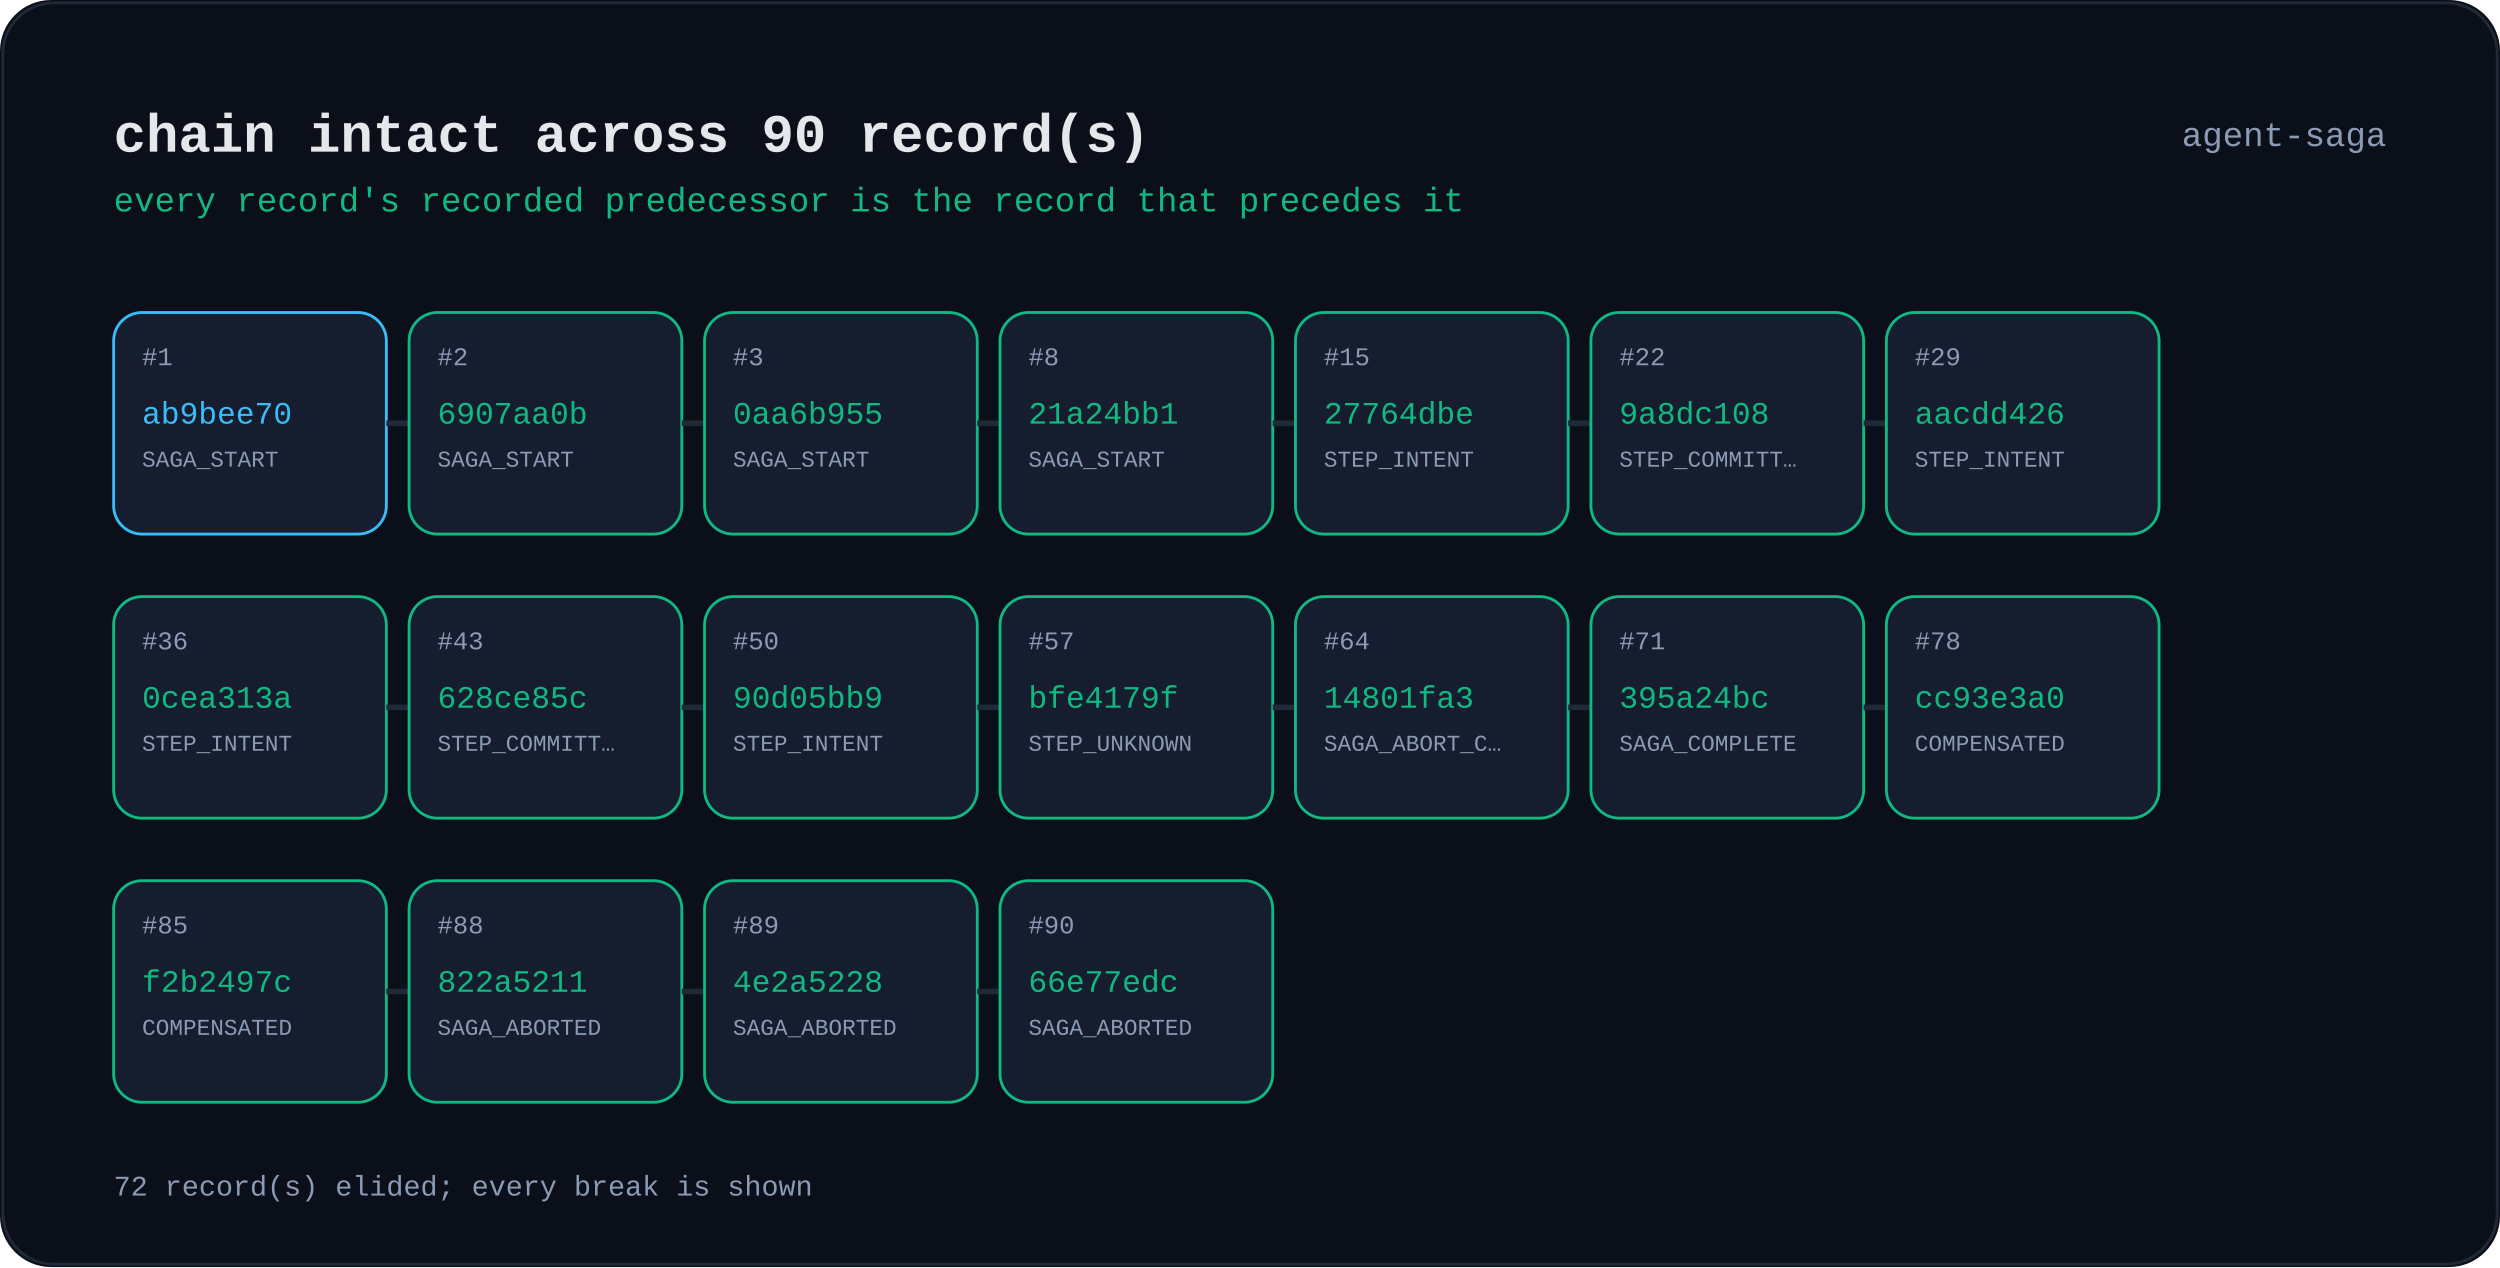
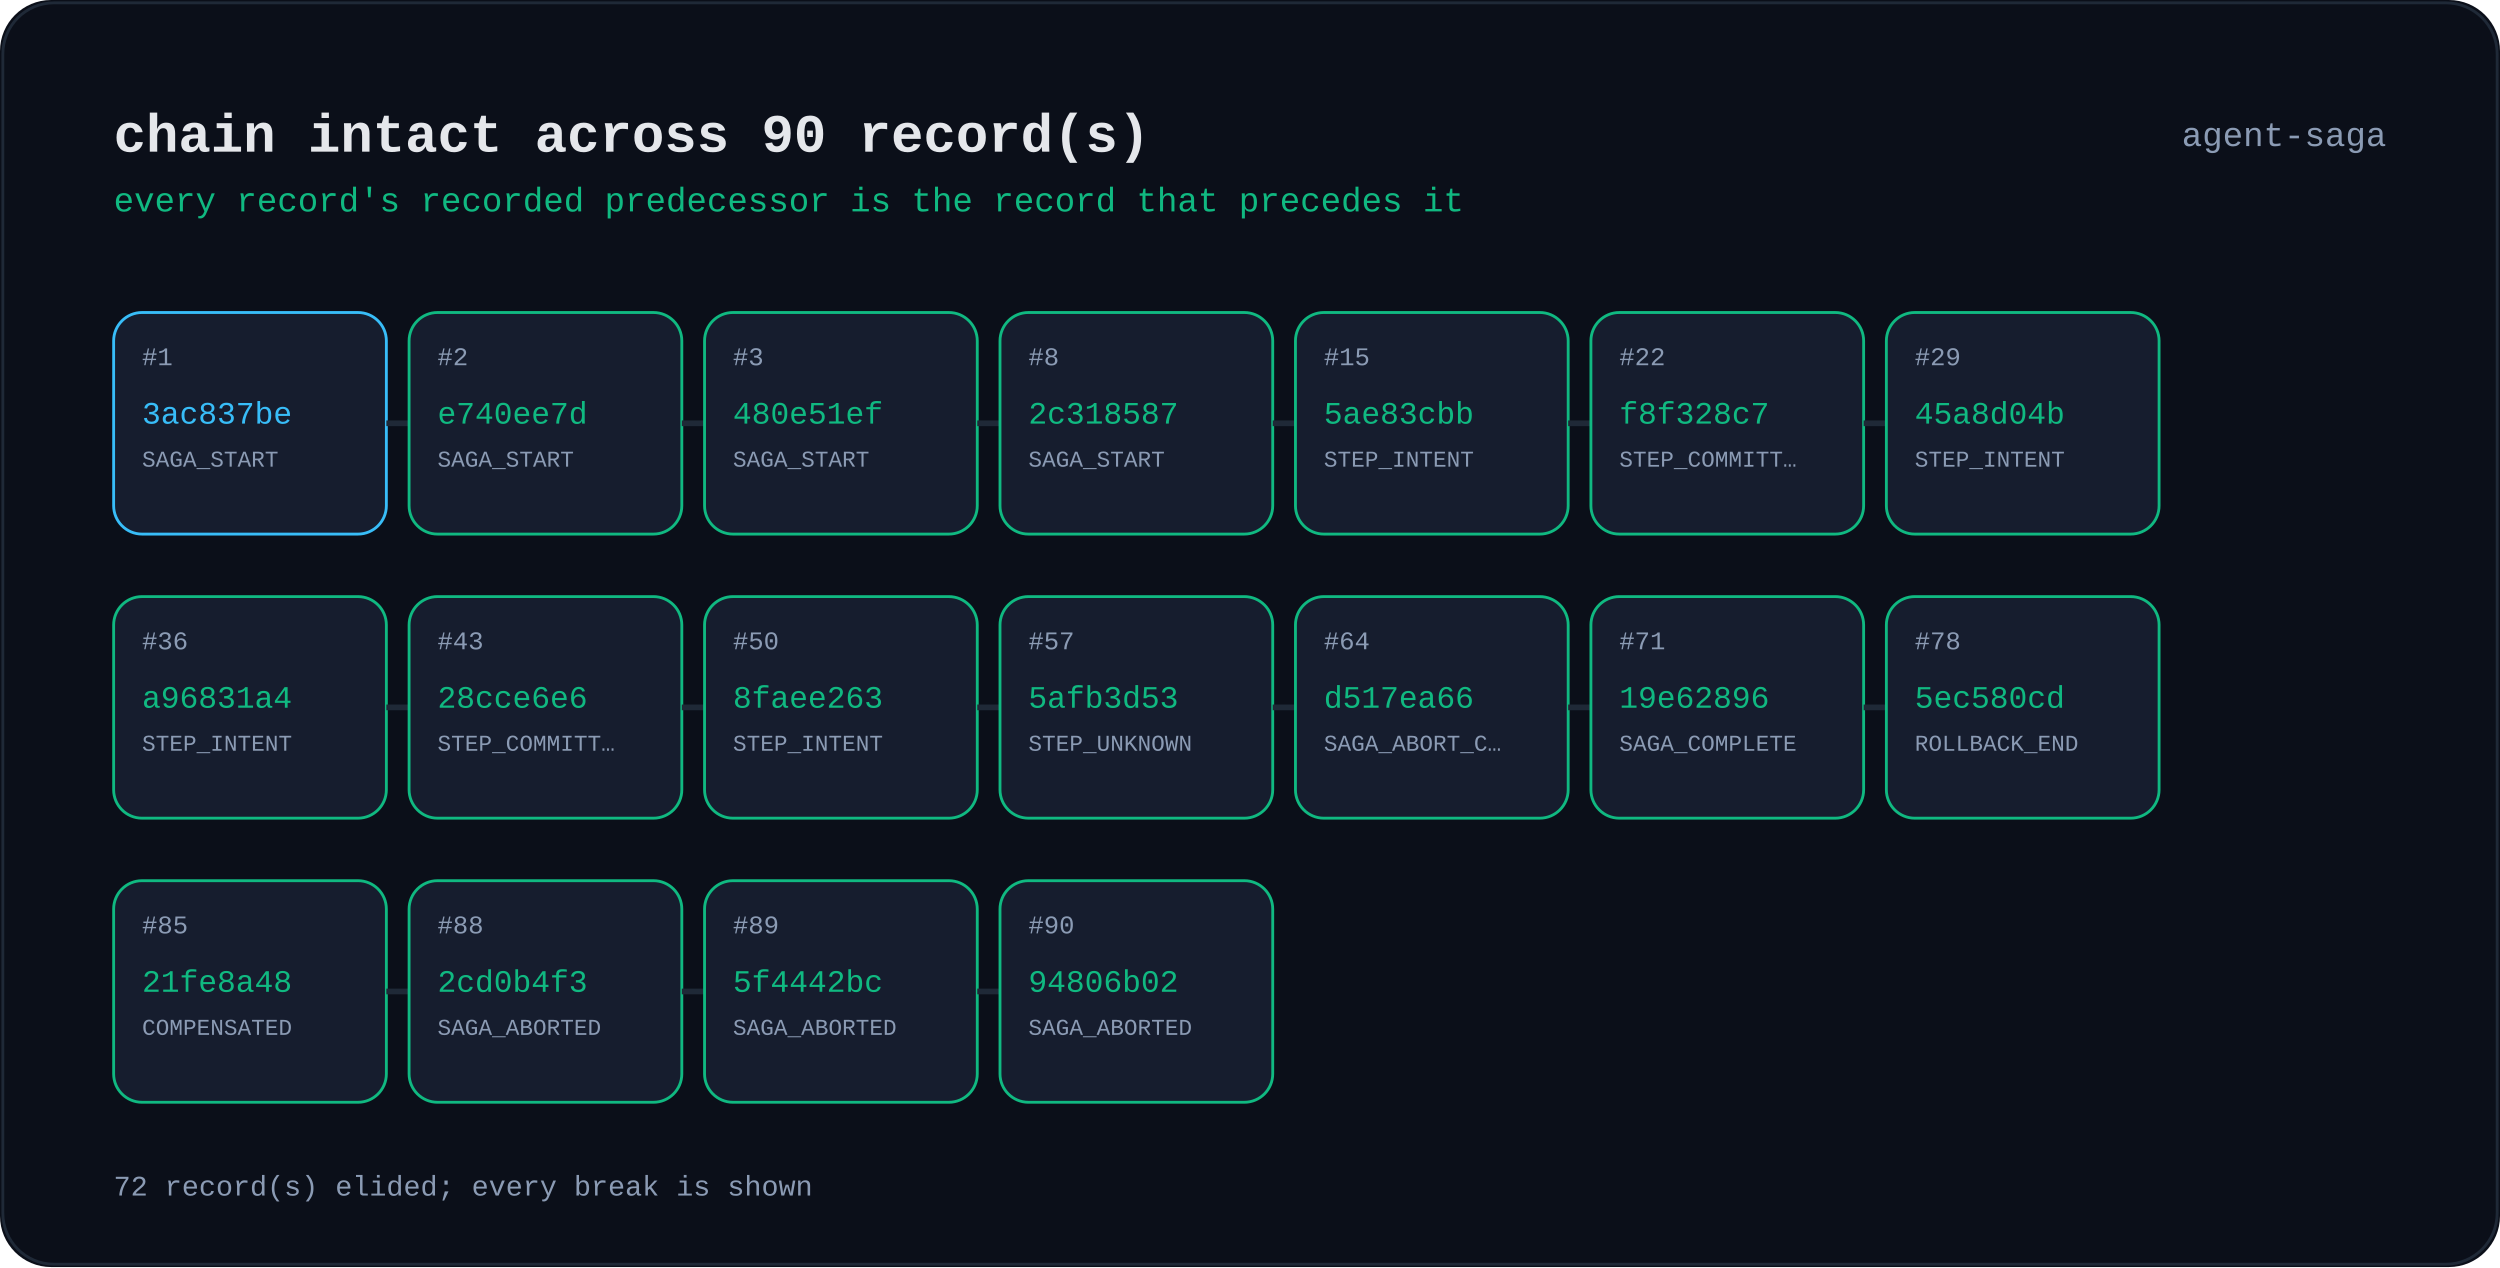
<svg xmlns="http://www.w3.org/2000/svg" viewBox="0 0 880 446" width="880" height="446" role="img" aria-label="chain intact across 90 record(s). every record's recorded predecessor is the ...">
  <style>
text{font-family:ui-monospace, SFMono-Regular, 'SF Mono', Menlo, Consolas, 'Liberation Mono', monospace;dominant-baseline:middle}
.t{fill:#e5e7eb}.m{fill:#8b9bb4}
.a0{animation:a0 4.79s linear infinite;}@keyframes a0{0%,3.13%{opacity:0}11.9%,100%{opacity:1}}
.a1{animation:a1 4.79s linear infinite;}@keyframes a1{0%,11.48%{opacity:0;transform:translateY(7px)}19.83%,100%{opacity:1;transform:translateY(0)}}
.a2{animation:a2 4.79s linear infinite;}@keyframes a2{0%,13.15%{opacity:0;transform:translateY(7px)}21.5%,100%{opacity:1;transform:translateY(0)}}
.a3{animation:a3 4.79s linear infinite;}@keyframes a3{0%,14.82%{opacity:0;transform:translateY(7px)}23.17%,100%{opacity:1;transform:translateY(0)}}
.a4{animation:a4 4.79s linear infinite;}@keyframes a4{0%,16.49%{opacity:0;transform:translateY(7px)}24.84%,100%{opacity:1;transform:translateY(0)}}
.a5{animation:a5 4.79s linear infinite;}@keyframes a5{0%,18.16%{opacity:0;transform:translateY(7px)}26.51%,100%{opacity:1;transform:translateY(0)}}
.a6{animation:a6 4.79s linear infinite;}@keyframes a6{0%,19.83%{opacity:0;transform:translateY(7px)}28.18%,100%{opacity:1;transform:translateY(0)}}
.a7{animation:a7 4.79s linear infinite;}@keyframes a7{0%,21.5%{opacity:0;transform:translateY(7px)}29.85%,100%{opacity:1;transform:translateY(0)}}
.a8{animation:a8 4.79s linear infinite;}@keyframes a8{0%,23.17%{opacity:0;transform:translateY(7px)}31.52%,100%{opacity:1;transform:translateY(0)}}
.a9{animation:a9 4.79s linear infinite;}@keyframes a9{0%,24.84%{opacity:0;transform:translateY(7px)}33.19%,100%{opacity:1;transform:translateY(0)}}
.a10{animation:a10 4.79s linear infinite;}@keyframes a10{0%,26.51%{opacity:0;transform:translateY(7px)}34.86%,100%{opacity:1;transform:translateY(0)}}
.a11{animation:a11 4.79s linear infinite;}@keyframes a11{0%,28.18%{opacity:0;transform:translateY(7px)}36.53%,100%{opacity:1;transform:translateY(0)}}
.a12{animation:a12 4.79s linear infinite;}@keyframes a12{0%,29.85%{opacity:0;transform:translateY(7px)}38.2%,100%{opacity:1;transform:translateY(0)}}
.a13{animation:a13 4.79s linear infinite;}@keyframes a13{0%,31.52%{opacity:0;transform:translateY(7px)}39.87%,100%{opacity:1;transform:translateY(0)}}
.a14{animation:a14 4.79s linear infinite;}@keyframes a14{0%,33.19%{opacity:0;transform:translateY(7px)}41.54%,100%{opacity:1;transform:translateY(0)}}
.a15{animation:a15 4.79s linear infinite;}@keyframes a15{0%,34.86%{opacity:0;transform:translateY(7px)}43.22%,100%{opacity:1;transform:translateY(0)}}
.a16{animation:a16 4.79s linear infinite;}@keyframes a16{0%,36.53%{opacity:0;transform:translateY(7px)}44.89%,100%{opacity:1;transform:translateY(0)}}
.a17{animation:a17 4.79s linear infinite;}@keyframes a17{0%,38.2%{opacity:0;transform:translateY(7px)}46.56%,100%{opacity:1;transform:translateY(0)}}
.a18{animation:a18 4.79s linear infinite;}@keyframes a18{0%,39.87%{opacity:0;transform:translateY(7px)}48.23%,100%{opacity:1;transform:translateY(0)}}
@media (prefers-reduced-motion: reduce){*{animation:none !important;opacity:1 !important;transform:none !important}}
</style>
  <rect width="880" height="446" rx="18" fill="#0b0f19" />
  <rect x="1" y="1" width="878" height="444" rx="18" fill="none" stroke="#1f2937" />
  <g class="a0">
    <text class="t" x="40" y="48" font-size="19" font-weight="700">chain intact across 90 record(s)</text>
    <text x="40" y="71" font-size="12" fill="#10b981">every record's recorded predecessor is the record that precedes it</text>
    <text class="m" x="840" y="48" font-size="12" text-anchor="end">agent-saga</text>
  </g>
  <g class="a1">
    <rect x="40" y="110" width="96" height="78" rx="10" fill="#161d2e" stroke="#38bdf8" stroke-width="1" />
    <text class="m" x="50" y="126" font-size="9">#1</text>
-     <text x="50" y="146" font-size="11" fill="#38bdf8">ab9bee70</text>
+     <text x="50" y="146" font-size="11" fill="#38bdf8">3ac837be</text>
    <text class="m" x="50" y="162" font-size="8">SAGA_START</text>
  </g>
  <g class="a1">
    <rect x="136" y="148" width="8" height="2" fill="#1f2937" />
  </g>
  <g class="a2">
    <rect x="144" y="110" width="96" height="78" rx="10" fill="#161d2e" stroke="#10b981" stroke-width="1" />
    <text class="m" x="154" y="126" font-size="9">#2</text>
-     <text x="154" y="146" font-size="11" fill="#10b981">6907aa0b</text>
+     <text x="154" y="146" font-size="11" fill="#10b981">e740ee7d</text>
    <text class="m" x="154" y="162" font-size="8">SAGA_START</text>
  </g>
  <g class="a2">
    <rect x="240" y="148" width="8" height="2" fill="#1f2937" />
  </g>
  <g class="a3">
    <rect x="248" y="110" width="96" height="78" rx="10" fill="#161d2e" stroke="#10b981" stroke-width="1" />
    <text class="m" x="258" y="126" font-size="9">#3</text>
-     <text x="258" y="146" font-size="11" fill="#10b981">0aa6b955</text>
+     <text x="258" y="146" font-size="11" fill="#10b981">480e51ef</text>
    <text class="m" x="258" y="162" font-size="8">SAGA_START</text>
  </g>
  <g class="a3">
    <rect x="344" y="148" width="8" height="2" fill="#1f2937" />
  </g>
  <g class="a4">
    <rect x="352" y="110" width="96" height="78" rx="10" fill="#161d2e" stroke="#10b981" stroke-width="1" />
    <text class="m" x="362" y="126" font-size="9">#8</text>
-     <text x="362" y="146" font-size="11" fill="#10b981">21a24bb1</text>
+     <text x="362" y="146" font-size="11" fill="#10b981">2c318587</text>
    <text class="m" x="362" y="162" font-size="8">SAGA_START</text>
  </g>
  <g class="a4">
    <rect x="448" y="148" width="8" height="2" fill="#1f2937" />
  </g>
  <g class="a5">
    <rect x="456" y="110" width="96" height="78" rx="10" fill="#161d2e" stroke="#10b981" stroke-width="1" />
    <text class="m" x="466" y="126" font-size="9">#15</text>
-     <text x="466" y="146" font-size="11" fill="#10b981">27764dbe</text>
+     <text x="466" y="146" font-size="11" fill="#10b981">5ae83cbb</text>
    <text class="m" x="466" y="162" font-size="8">STEP_INTENT</text>
  </g>
  <g class="a5">
    <rect x="552" y="148" width="8" height="2" fill="#1f2937" />
  </g>
  <g class="a6">
    <rect x="560" y="110" width="96" height="78" rx="10" fill="#161d2e" stroke="#10b981" stroke-width="1" />
    <text class="m" x="570" y="126" font-size="9">#22</text>
-     <text x="570" y="146" font-size="11" fill="#10b981">9a8dc108</text>
+     <text x="570" y="146" font-size="11" fill="#10b981">f8f328c7</text>
    <text class="m" x="570" y="162" font-size="8">STEP_COMMITT…</text>
  </g>
  <g class="a6">
    <rect x="656" y="148" width="8" height="2" fill="#1f2937" />
  </g>
  <g class="a7">
    <rect x="664" y="110" width="96" height="78" rx="10" fill="#161d2e" stroke="#10b981" stroke-width="1" />
    <text class="m" x="674" y="126" font-size="9">#29</text>
-     <text x="674" y="146" font-size="11" fill="#10b981">aacdd426</text>
+     <text x="674" y="146" font-size="11" fill="#10b981">45a8d04b</text>
    <text class="m" x="674" y="162" font-size="8">STEP_INTENT</text>
  </g>
  <g class="a8">
    <rect x="40" y="210" width="96" height="78" rx="10" fill="#161d2e" stroke="#10b981" stroke-width="1" />
    <text class="m" x="50" y="226" font-size="9">#36</text>
-     <text x="50" y="246" font-size="11" fill="#10b981">0cea313a</text>
+     <text x="50" y="246" font-size="11" fill="#10b981">a96831a4</text>
    <text class="m" x="50" y="262" font-size="8">STEP_INTENT</text>
  </g>
  <g class="a8">
    <rect x="136" y="248" width="8" height="2" fill="#1f2937" />
  </g>
  <g class="a9">
    <rect x="144" y="210" width="96" height="78" rx="10" fill="#161d2e" stroke="#10b981" stroke-width="1" />
    <text class="m" x="154" y="226" font-size="9">#43</text>
-     <text x="154" y="246" font-size="11" fill="#10b981">628ce85c</text>
+     <text x="154" y="246" font-size="11" fill="#10b981">28cce6e6</text>
    <text class="m" x="154" y="262" font-size="8">STEP_COMMITT…</text>
  </g>
  <g class="a9">
    <rect x="240" y="248" width="8" height="2" fill="#1f2937" />
  </g>
  <g class="a10">
    <rect x="248" y="210" width="96" height="78" rx="10" fill="#161d2e" stroke="#10b981" stroke-width="1" />
    <text class="m" x="258" y="226" font-size="9">#50</text>
-     <text x="258" y="246" font-size="11" fill="#10b981">90d05bb9</text>
+     <text x="258" y="246" font-size="11" fill="#10b981">8faee263</text>
    <text class="m" x="258" y="262" font-size="8">STEP_INTENT</text>
  </g>
  <g class="a10">
    <rect x="344" y="248" width="8" height="2" fill="#1f2937" />
  </g>
  <g class="a11">
    <rect x="352" y="210" width="96" height="78" rx="10" fill="#161d2e" stroke="#10b981" stroke-width="1" />
    <text class="m" x="362" y="226" font-size="9">#57</text>
-     <text x="362" y="246" font-size="11" fill="#10b981">bfe4179f</text>
+     <text x="362" y="246" font-size="11" fill="#10b981">5afb3d53</text>
    <text class="m" x="362" y="262" font-size="8">STEP_UNKNOWN</text>
  </g>
  <g class="a11">
    <rect x="448" y="248" width="8" height="2" fill="#1f2937" />
  </g>
  <g class="a12">
    <rect x="456" y="210" width="96" height="78" rx="10" fill="#161d2e" stroke="#10b981" stroke-width="1" />
    <text class="m" x="466" y="226" font-size="9">#64</text>
-     <text x="466" y="246" font-size="11" fill="#10b981">14801fa3</text>
+     <text x="466" y="246" font-size="11" fill="#10b981">d517ea66</text>
    <text class="m" x="466" y="262" font-size="8">SAGA_ABORT_C…</text>
  </g>
  <g class="a12">
    <rect x="552" y="248" width="8" height="2" fill="#1f2937" />
  </g>
  <g class="a13">
    <rect x="560" y="210" width="96" height="78" rx="10" fill="#161d2e" stroke="#10b981" stroke-width="1" />
    <text class="m" x="570" y="226" font-size="9">#71</text>
-     <text x="570" y="246" font-size="11" fill="#10b981">395a24bc</text>
+     <text x="570" y="246" font-size="11" fill="#10b981">19e62896</text>
    <text class="m" x="570" y="262" font-size="8">SAGA_COMPLETE</text>
  </g>
  <g class="a13">
    <rect x="656" y="248" width="8" height="2" fill="#1f2937" />
  </g>
  <g class="a14">
    <rect x="664" y="210" width="96" height="78" rx="10" fill="#161d2e" stroke="#10b981" stroke-width="1" />
    <text class="m" x="674" y="226" font-size="9">#78</text>
-     <text x="674" y="246" font-size="11" fill="#10b981">cc93e3a0</text>
-     <text class="m" x="674" y="262" font-size="8">COMPENSATED</text>
+     <text x="674" y="246" font-size="11" fill="#10b981">5ec580cd</text>
+     <text class="m" x="674" y="262" font-size="8">ROLLBACK_END</text>
  </g>
  <g class="a15">
    <rect x="40" y="310" width="96" height="78" rx="10" fill="#161d2e" stroke="#10b981" stroke-width="1" />
    <text class="m" x="50" y="326" font-size="9">#85</text>
-     <text x="50" y="346" font-size="11" fill="#10b981">f2b2497c</text>
+     <text x="50" y="346" font-size="11" fill="#10b981">21fe8a48</text>
    <text class="m" x="50" y="362" font-size="8">COMPENSATED</text>
  </g>
  <g class="a15">
    <rect x="136" y="348" width="8" height="2" fill="#1f2937" />
  </g>
  <g class="a16">
    <rect x="144" y="310" width="96" height="78" rx="10" fill="#161d2e" stroke="#10b981" stroke-width="1" />
    <text class="m" x="154" y="326" font-size="9">#88</text>
-     <text x="154" y="346" font-size="11" fill="#10b981">822a5211</text>
+     <text x="154" y="346" font-size="11" fill="#10b981">2cd0b4f3</text>
    <text class="m" x="154" y="362" font-size="8">SAGA_ABORTED</text>
  </g>
  <g class="a16">
    <rect x="240" y="348" width="8" height="2" fill="#1f2937" />
  </g>
  <g class="a17">
    <rect x="248" y="310" width="96" height="78" rx="10" fill="#161d2e" stroke="#10b981" stroke-width="1" />
    <text class="m" x="258" y="326" font-size="9">#89</text>
-     <text x="258" y="346" font-size="11" fill="#10b981">4e2a5228</text>
+     <text x="258" y="346" font-size="11" fill="#10b981">5f4442bc</text>
    <text class="m" x="258" y="362" font-size="8">SAGA_ABORTED</text>
  </g>
  <g class="a17">
    <rect x="344" y="348" width="8" height="2" fill="#1f2937" />
  </g>
  <g class="a18">
    <rect x="352" y="310" width="96" height="78" rx="10" fill="#161d2e" stroke="#10b981" stroke-width="1" />
    <text class="m" x="362" y="326" font-size="9">#90</text>
-     <text x="362" y="346" font-size="11" fill="#10b981">66e77edc</text>
+     <text x="362" y="346" font-size="11" fill="#10b981">94806b02</text>
    <text class="m" x="362" y="362" font-size="8">SAGA_ABORTED</text>
  </g>
  <text class="m" x="40" y="418" font-size="10">72 record(s) elided; every break is shown</text>
</svg>
